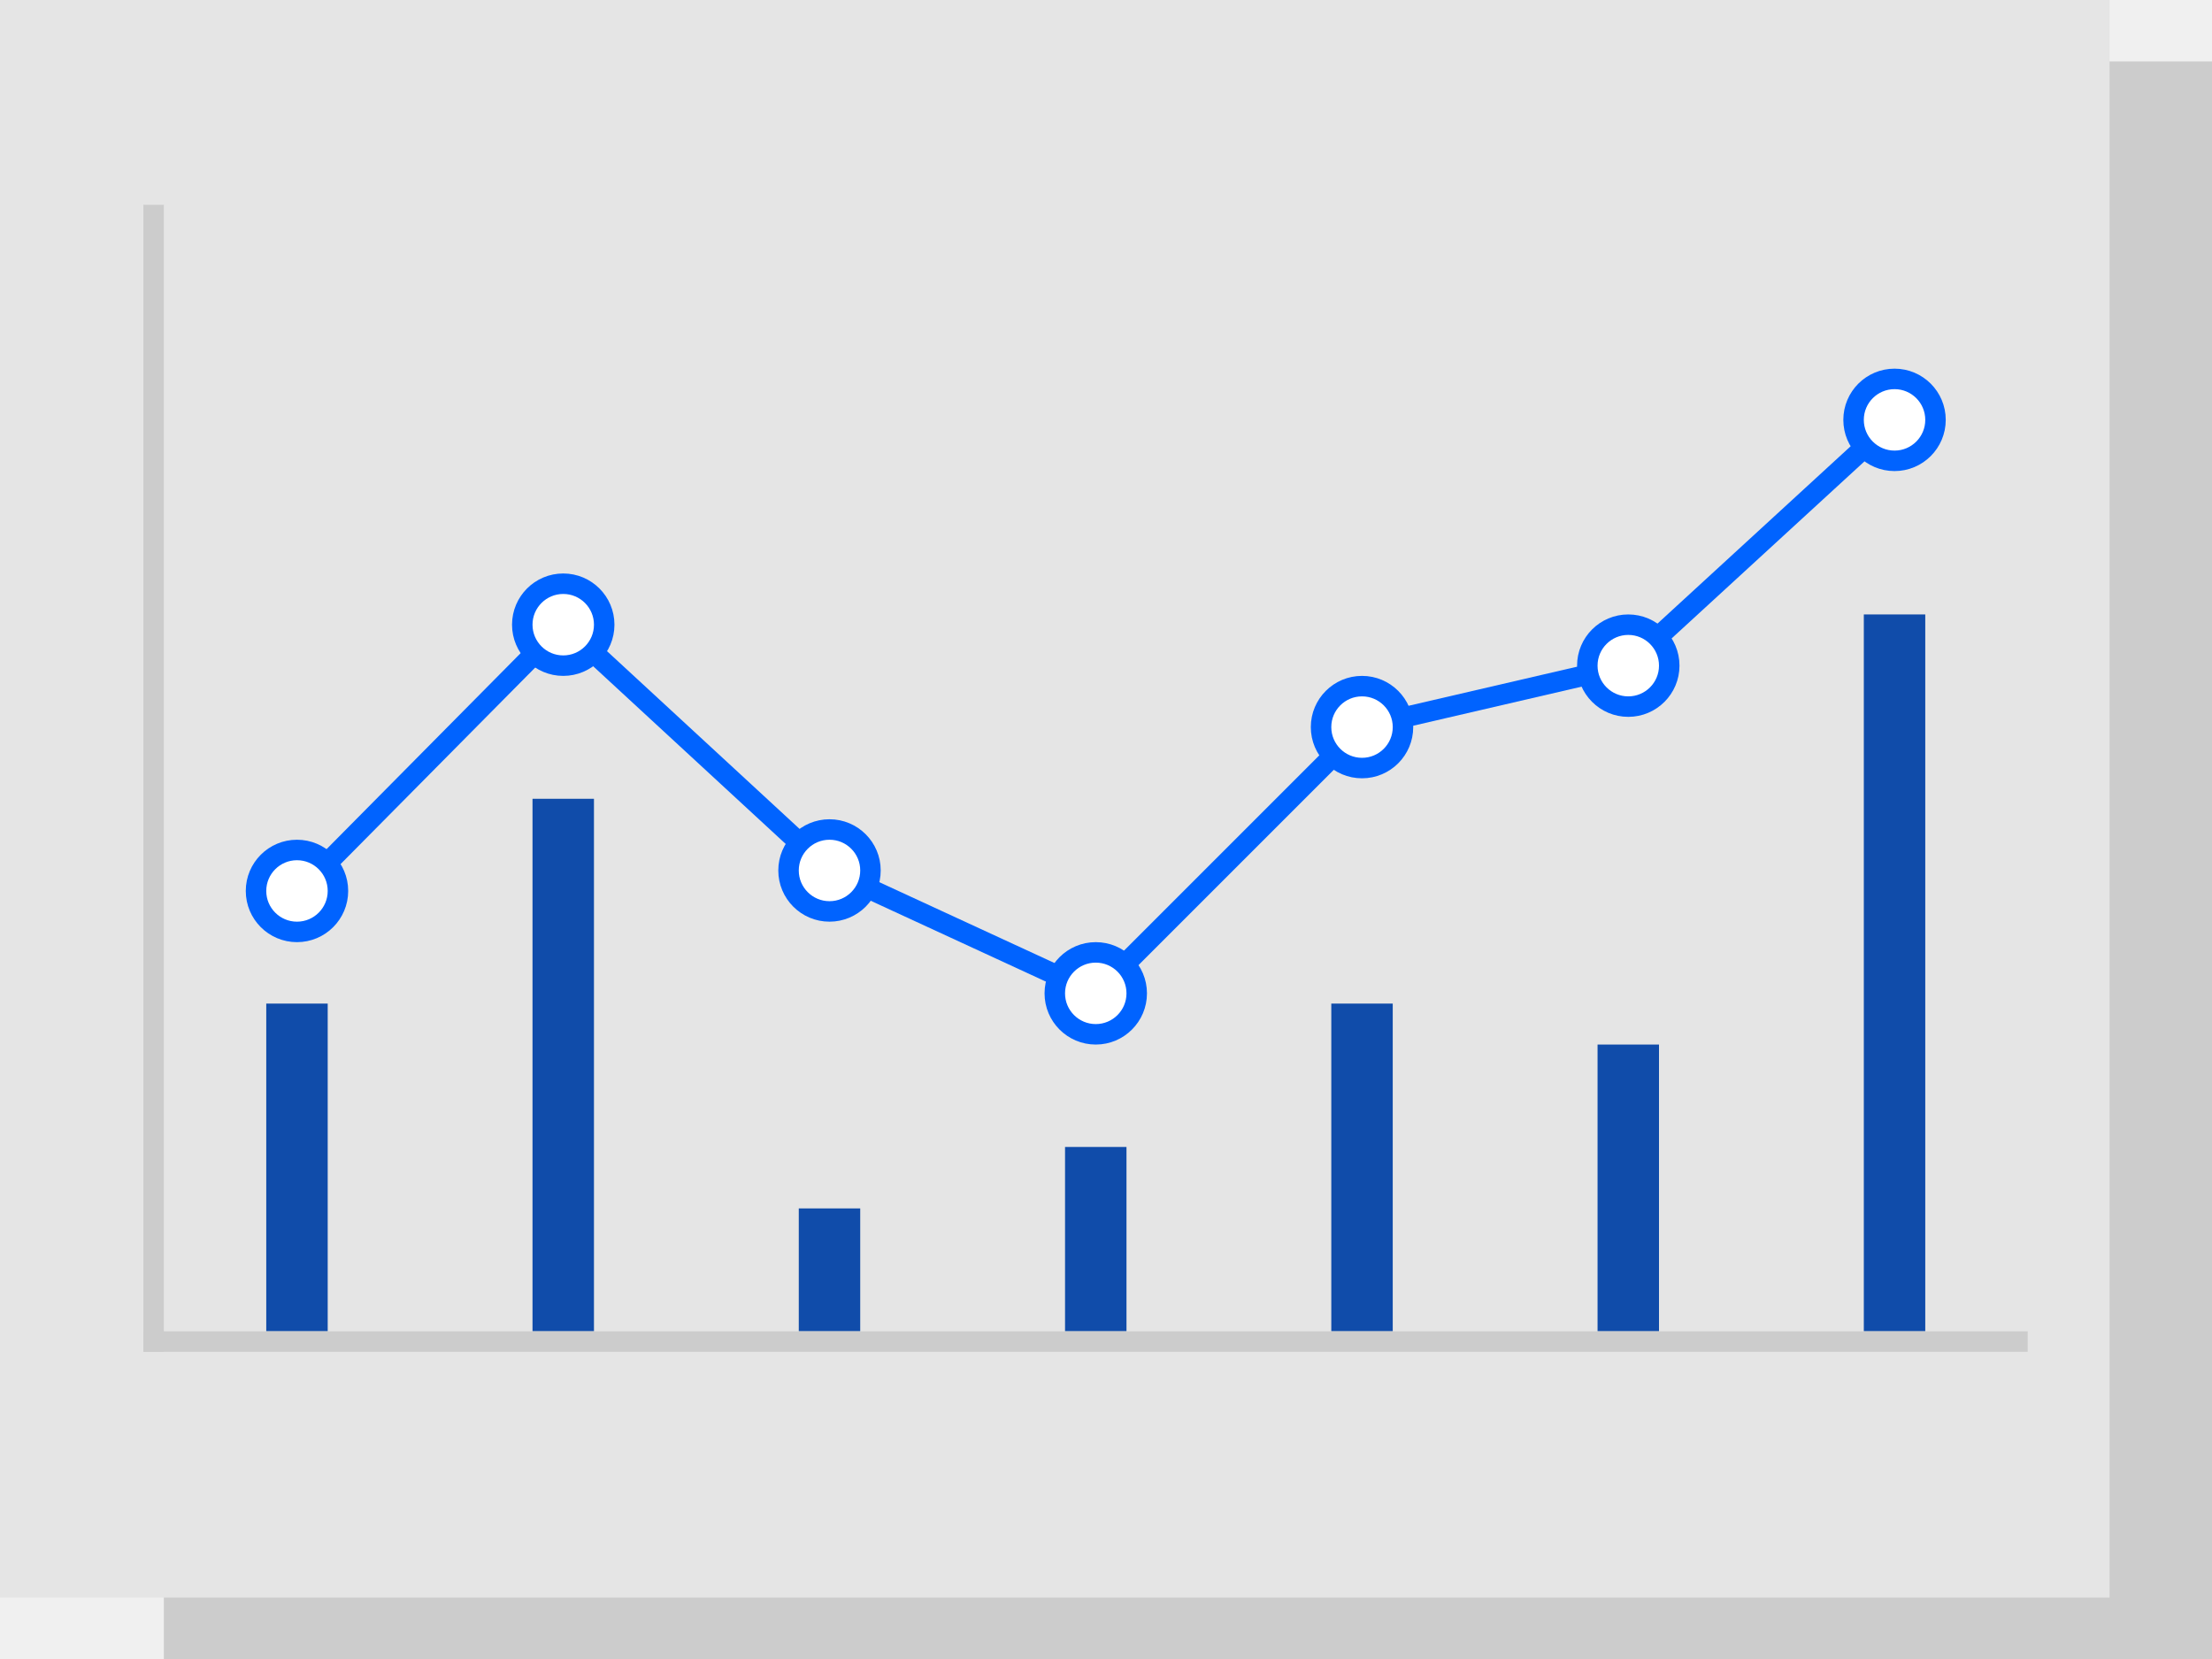
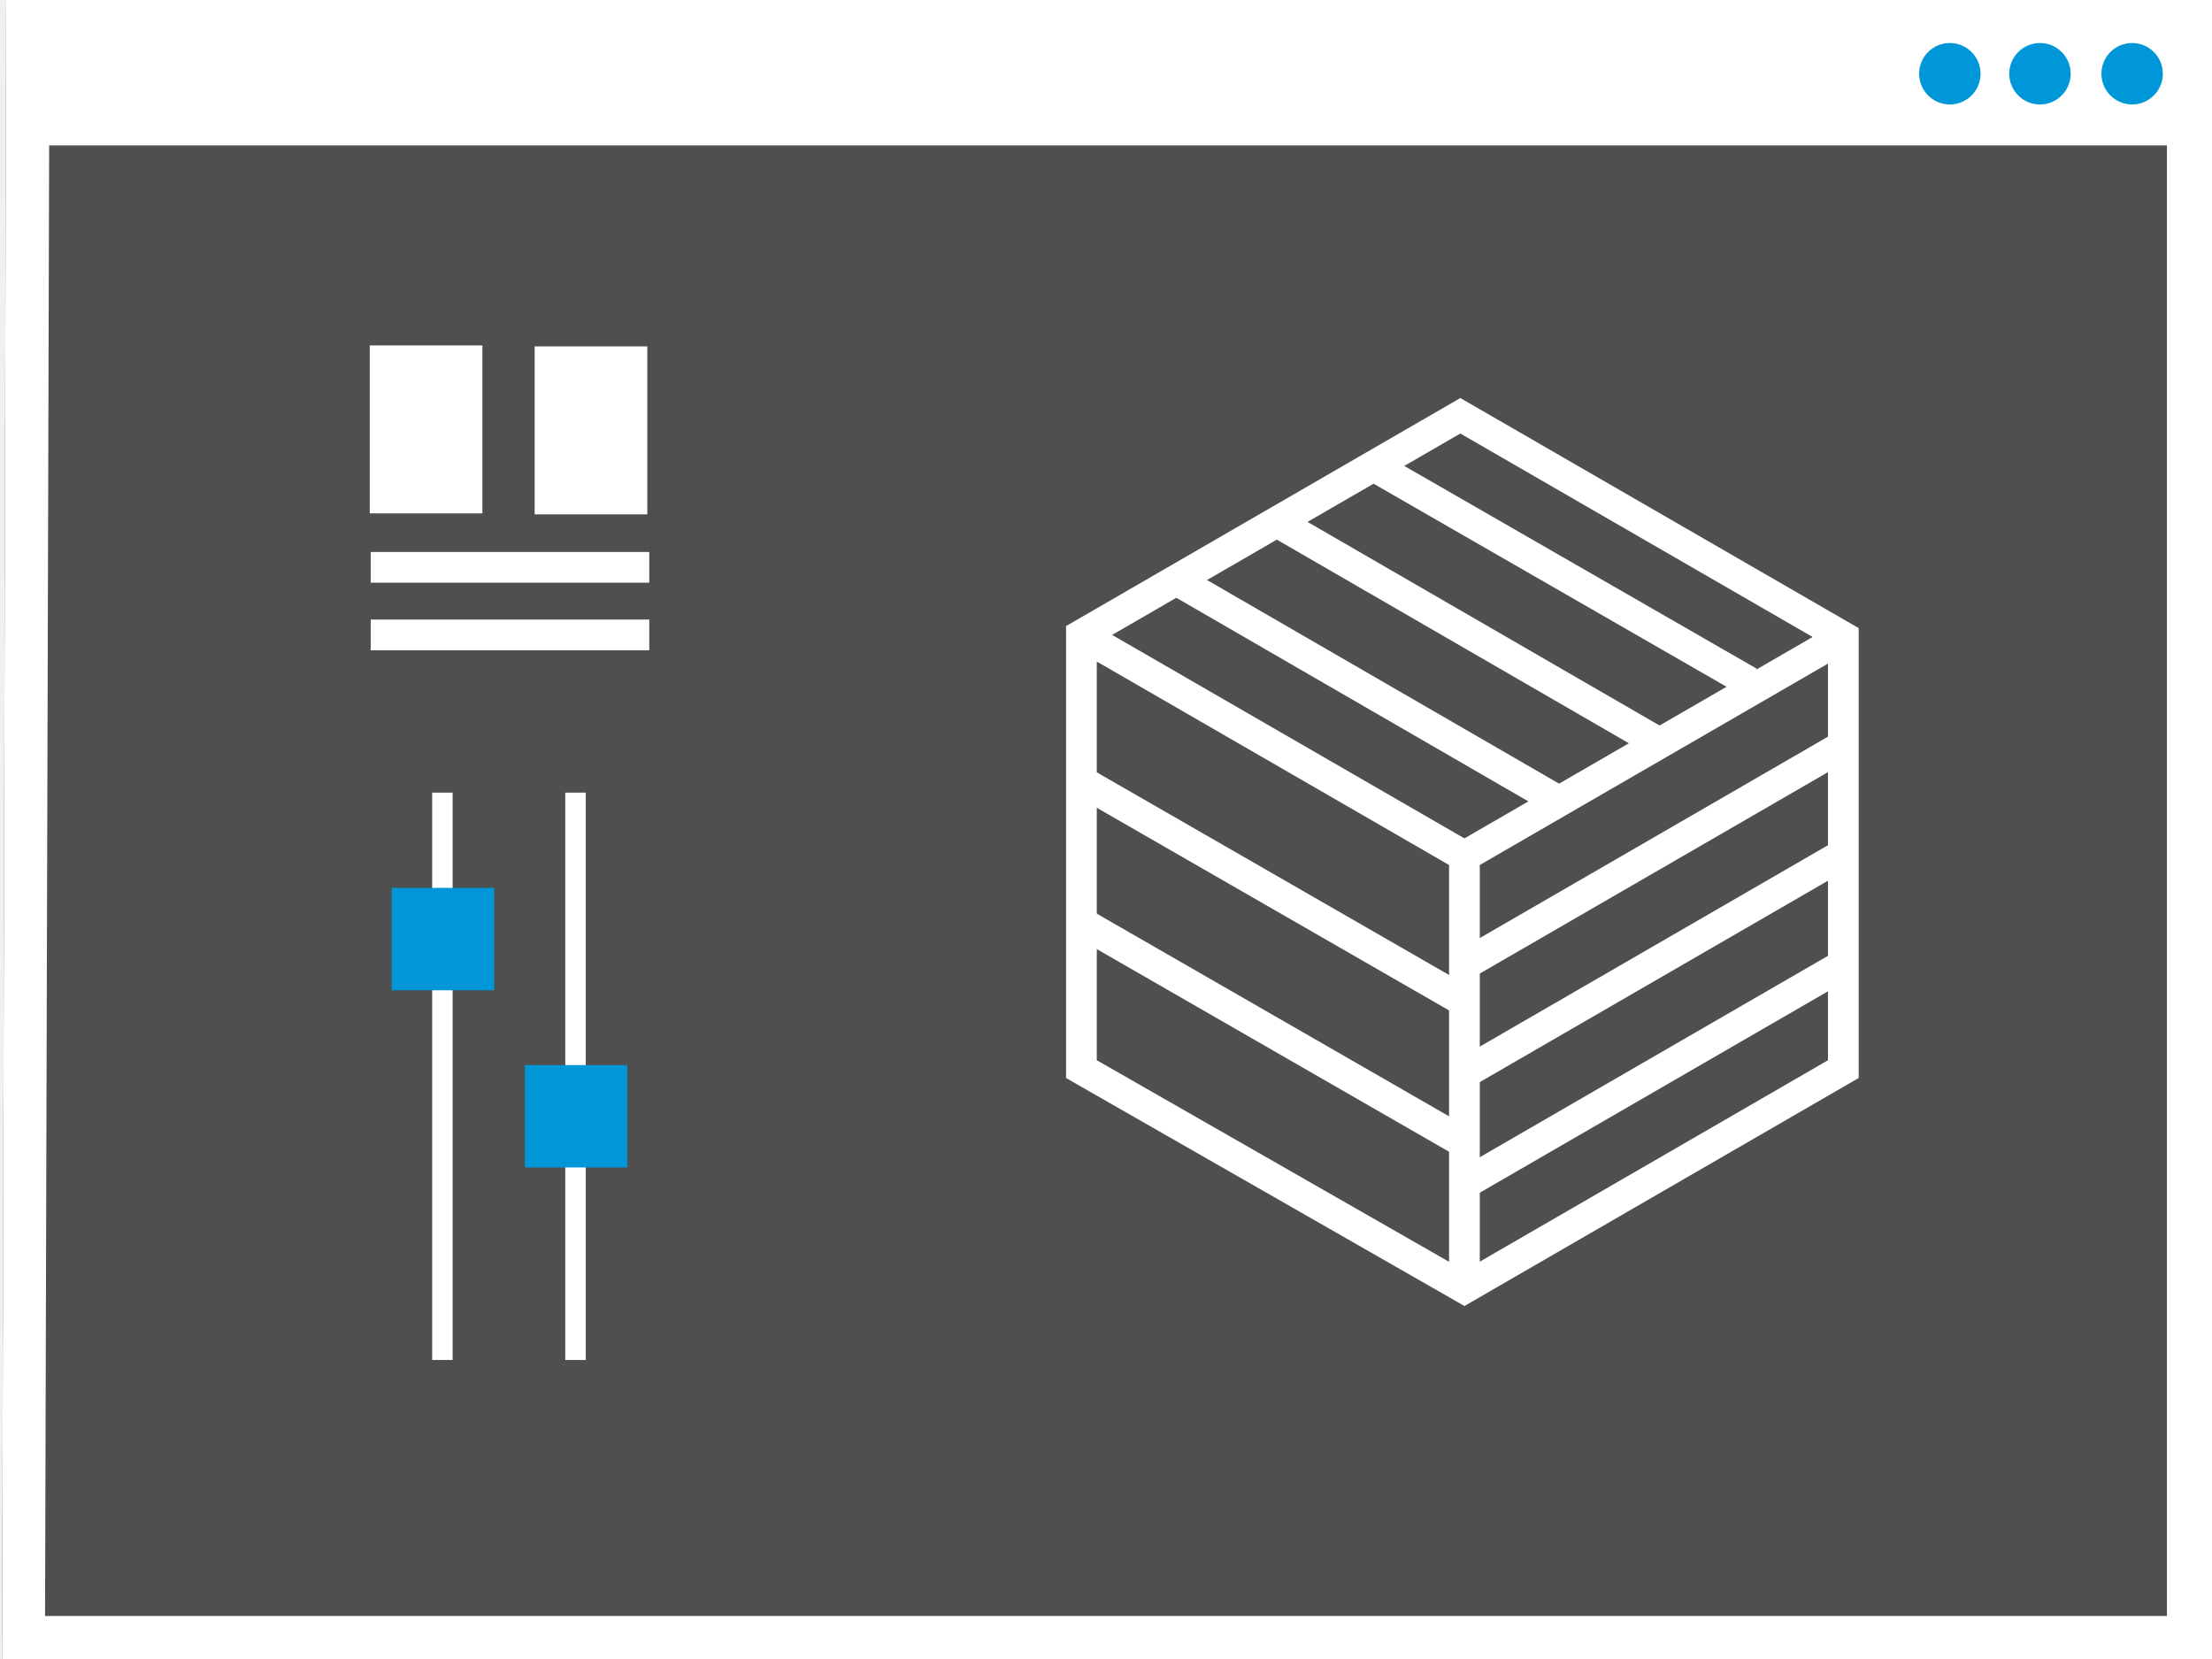
- <svg xmlns="http://www.w3.org/2000/svg" width="108px" height="81px" viewBox="0 0 108 81" version="1.1">
-   <g id="0419-data-collection-update" stroke="none" stroke-width="1" fill="none" fill-rule="evenodd">
-     <g id="4.-collect-data-updated" transform="translate(-762, -330)">
-       <g id="number-of-slices" transform="translate(762, 330)">
-         <rect id="Rectangle" fill="#CCCCCC" x="8" y="3" width="100" height="78" />
-         <rect id="Rectangle" fill="#E5E5E5" x="0" y="0" width="103" height="78" />
-         <rect id="Rectangle" fill="#104CAA" x="13" y="49" width="3" height="16" />
-         <rect id="Rectangle-Copy-9" fill="#104CAA" x="26" y="39" width="3" height="26" />
-         <rect id="Rectangle-Copy-10" fill="#104CAA" x="39" y="59" width="3" height="6" />
-         <rect id="Rectangle-Copy-11" fill="#104CAA" x="52" y="56" width="3" height="9" />
-         <rect id="Rectangle-Copy-12" fill="#104CAA" x="65" y="49" width="3" height="16" />
-         <rect id="Rectangle-Copy-13" fill="#104CAA" x="78" y="51" width="3" height="14" />
-         <rect id="Rectangle-Copy-15" fill="#104CAA" x="91" y="30" width="3" height="35" />
-         <polyline id="Path-2" stroke="#0063FF" points="14 44.133 27.5 30.5 40.5 42.5 53.5 48.5 66.5 35.5 79.429 32.5 92.5 20.5" />
-         <circle id="Oval" stroke="#0063FF" fill="#FFFFFF" cx="14.5" cy="43.5" r="2" />
-         <circle id="Oval-Copy-8" stroke="#0063FF" fill="#FFFFFF" cx="27.5" cy="30.5" r="2" />
-         <circle id="Oval-Copy-9" stroke="#0063FF" fill="#FFFFFF" cx="40.5" cy="42.5" r="2" />
-         <circle id="Oval-Copy-10" stroke="#0063FF" fill="#FFFFFF" cx="53.5" cy="48.5" r="2" />
-         <circle id="Oval-Copy-11" stroke="#0063FF" fill="#FFFFFF" cx="66.5" cy="35.5" r="2" />
-         <circle id="Oval-Copy-12" stroke="#0063FF" fill="#FFFFFF" cx="79.5" cy="32.5" r="2" />
-         <circle id="Oval-Copy-13" stroke="#0063FF" fill="#FFFFFF" cx="92.5" cy="20.5" r="2" />
-         <rect id="Rectangle" fill="#CCCCCC" x="7" y="10" width="1" height="56" />
-         <rect id="Rectangle" fill="#CCCCCC" x="7" y="65" width="92" height="1" />
+ <svg xmlns="http://www.w3.org/2000/svg" version="1.1" id="Capa_1" x="0px" y="0px" viewBox="0 0 108 81" style="enable-background:new 0 0 108 81;" xml:space="preserve">
+   <style type="text/css">
+ 	.st0{fill:#4F4F4F;}
+ 	.st1{fill:none;stroke:#FFFFFF;stroke-width:2;stroke-miterlimit:10;}
+ 	.st2{fill:none;stroke:#FFFFFF;stroke-width:2.137;stroke-miterlimit:10;}
+ 	.st3{fill:#FFFFFF;}
+ 	.st4{fill:#0097D9;}
+ 	.st5{fill:none;stroke:#FFFFFF;stroke-width:1.5;stroke-miterlimit:10;}
+ 	.st6{fill:none;stroke:#FFFFFF;stroke-miterlimit:10;}
+ </style>
+   <g>
+     <polygon class="st0" points="0.1,81 0.3,0 108,0 108,81  " />
+     <path class="st1" d="M105.6,11.9" />
+     <path class="st2" d="M105.6,12.6" />
+     <path class="st3" d="M0.3,0L0.1,81H108V0H0.3z M2.2,78.8L2.4,7.1h103.4v71.8H2.2z" />
+     <circle class="st4" cx="104.1" cy="3.6" r="1.5" />
+     <circle class="st4" cx="99.6" cy="3.6" r="1.5" />
+     <circle class="st4" cx="95.2" cy="3.6" r="1.5" />
+     <g>
+       <g>
+         <polyline class="st5" points="52.8,31 71.5,41.8 90,31.1    " />
+         <polygon class="st5" points="52.8,31 71.3,20.3 90,31.1 90,52.2 71.5,62.9 52.8,52.2    " />
+         <line class="st5" x1="71.5" y1="41.8" x2="71.5" y2="62.9" />
+         <line class="st5" x1="71.5" y1="47.1" x2="90" y2="36.4" />
+         <line class="st5" x1="71.5" y1="52.4" x2="90" y2="41.7" />
+         <line class="st5" x1="71.5" y1="48.9" x2="52.9" y2="38.2" />
+         <line class="st5" x1="71.5" y1="55.8" x2="52.9" y2="45.1" />
+         <line class="st5" x1="75.9" y1="39" x2="57.4" y2="28.3" />
+         <line class="st5" x1="80.7" y1="36.1" x2="62.2" y2="25.4" />
+         <line class="st5" x1="71.5" y1="57.8" x2="90" y2="47.1" />
+         <line class="st5" x1="85.4" y1="33.3" x2="66.8" y2="22.6" />
+       </g>
+       <g>
+         <g>
+           <line class="st6" x1="28.1" y1="38.7" x2="28.1" y2="66.4" />
+           <line class="st6" x1="21.6" y1="38.7" x2="21.6" y2="66.4" />
+           <rect x="25.6" y="52" transform="matrix(-1.836970e-16 1 -1 -1.836970e-16 82.6278 26.4006)" class="st4" width="5" height="5" />
+           <rect x="19.1" y="43.4" transform="matrix(-1.836970e-16 1 -1 -1.836970e-16 67.5284 24.25)" class="st4" width="5" height="5" />
+         </g>
+         <g>
+           <line class="st5" x1="18.1" y1="27.7" x2="31.7" y2="27.7" />
+           <line class="st5" x1="18.1" y1="31" x2="31.7" y2="31" />
+           <rect x="16.7" y="18.2" transform="matrix(-1.836970e-16 1 -1 -1.836970e-16 41.7522 0.1654)" class="st3" width="8.2" height="5.5" />
+           <rect x="24.8" y="18.2" transform="matrix(-1.836970e-16 1 -1 -1.836970e-16 49.8047 -7.8871)" class="st3" width="8.2" height="5.5" />
+         </g>
      </g>
    </g>
  </g>
</svg>
